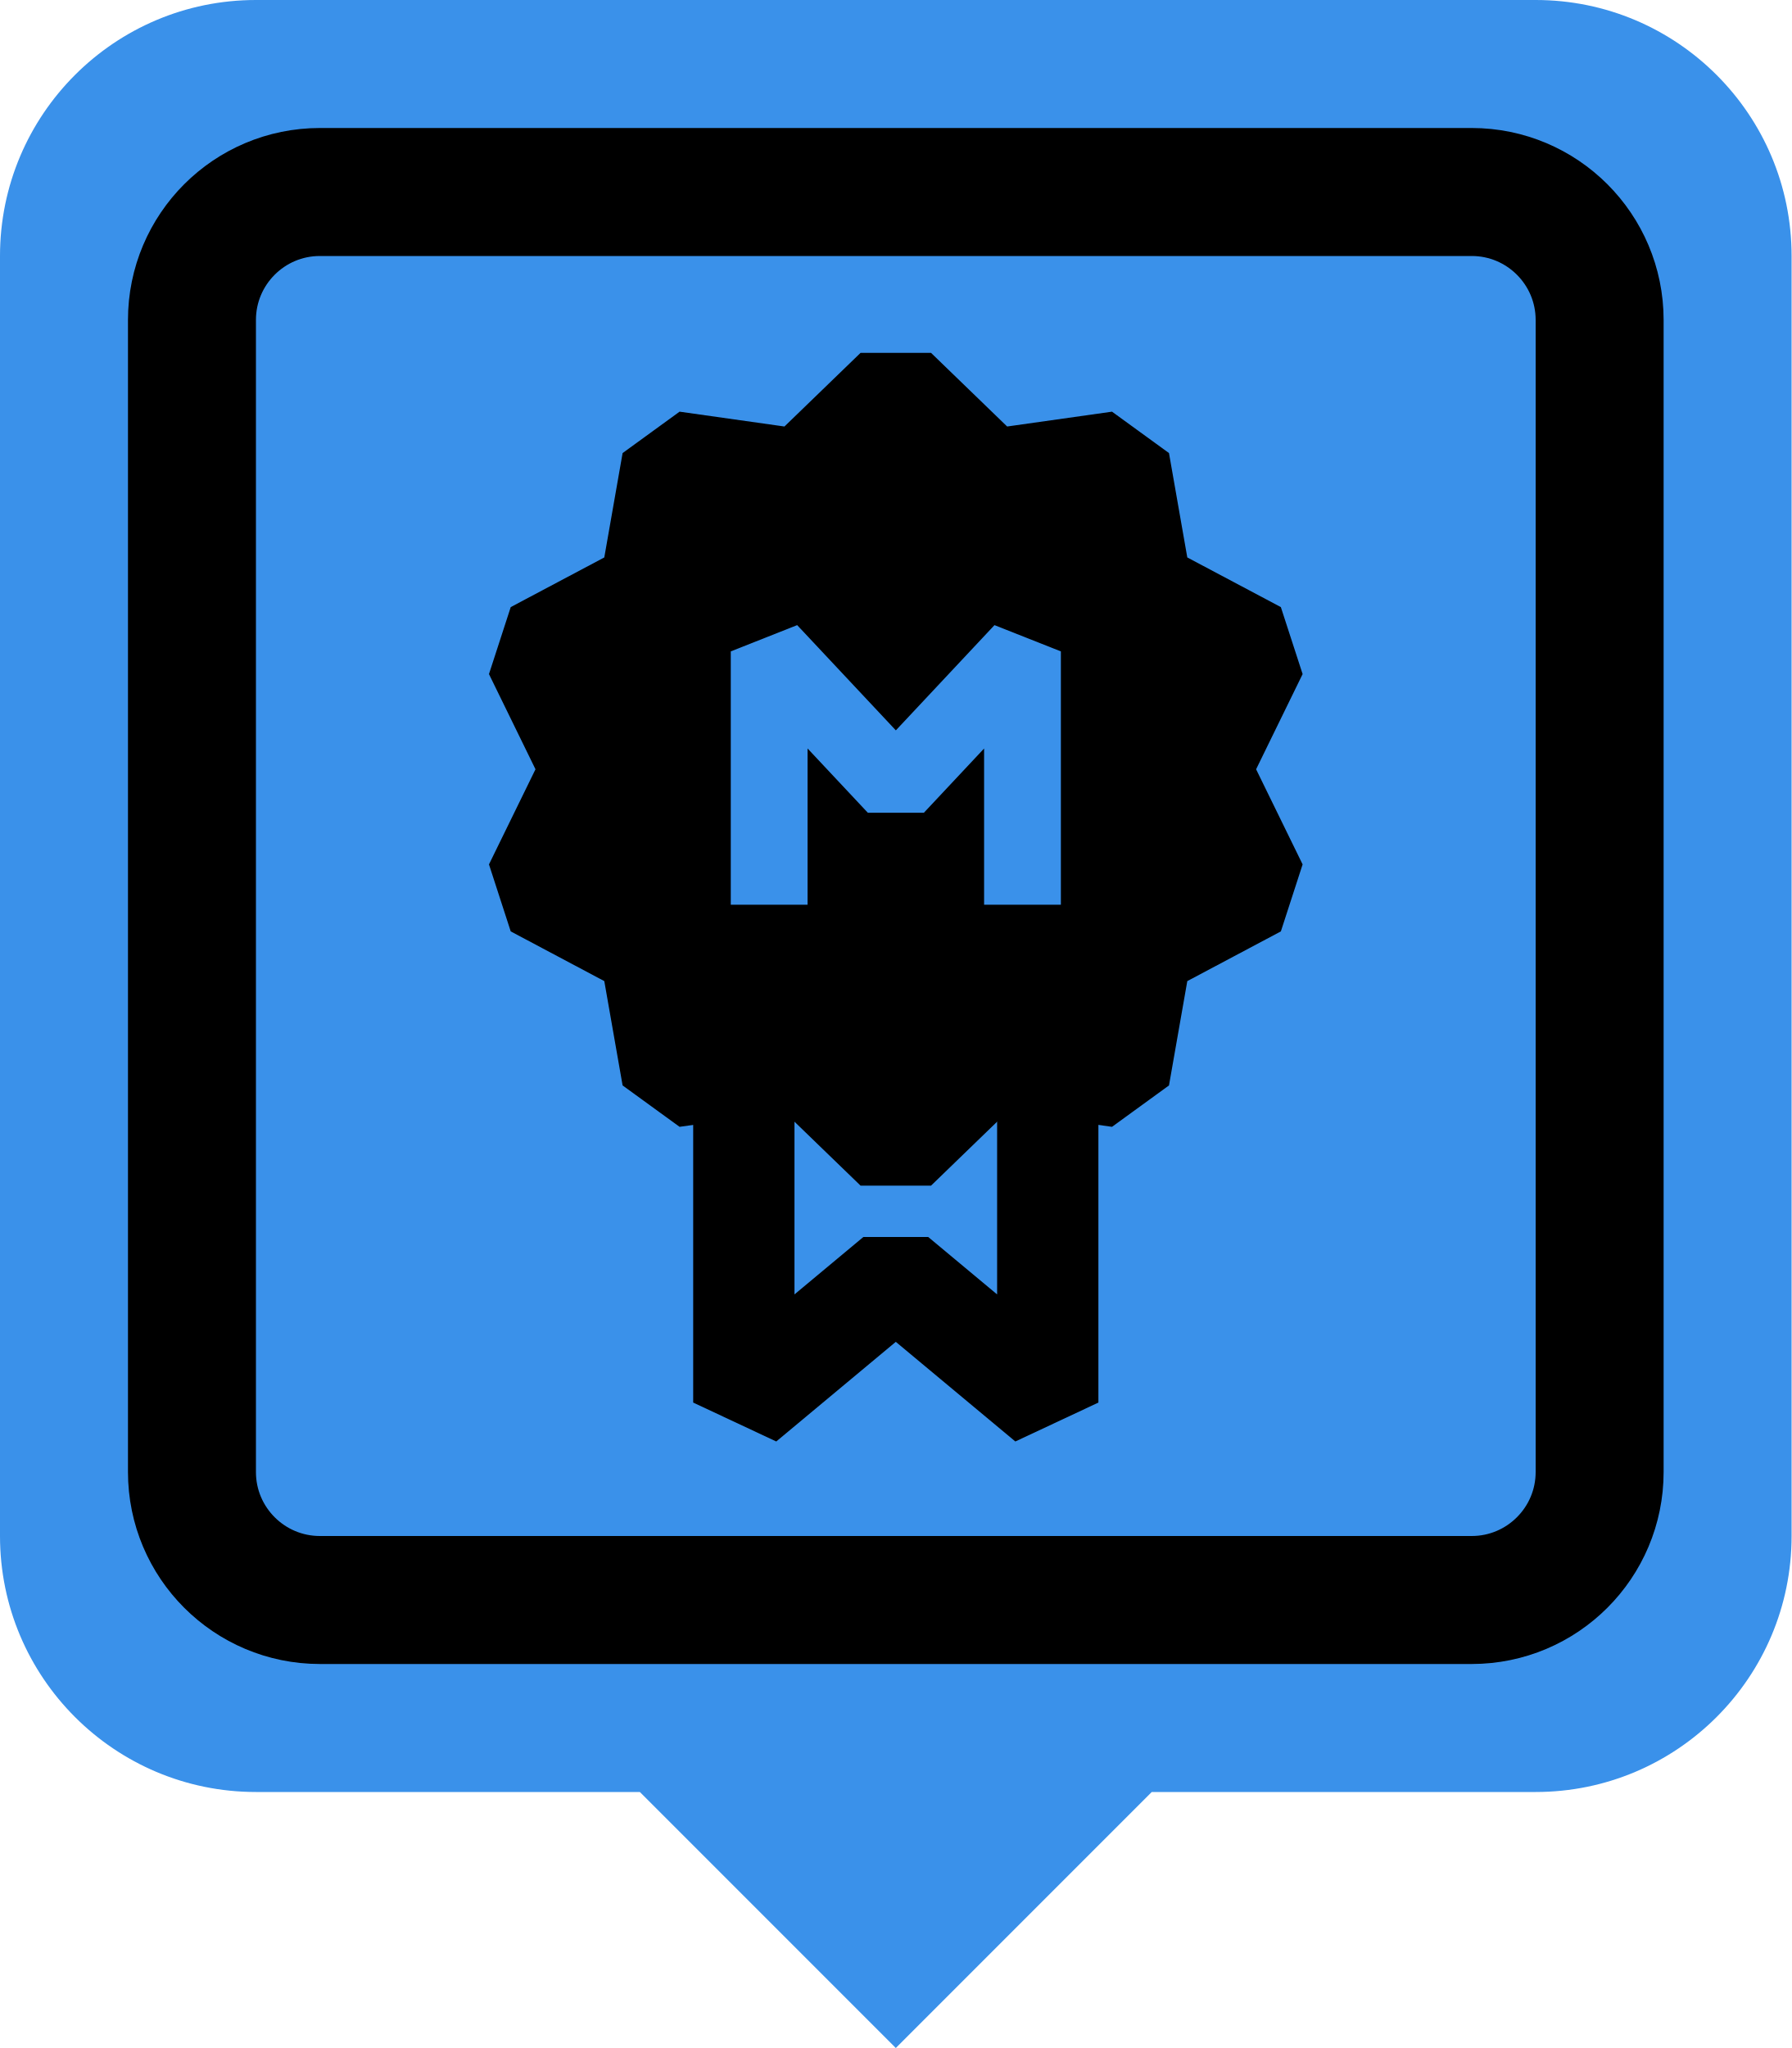
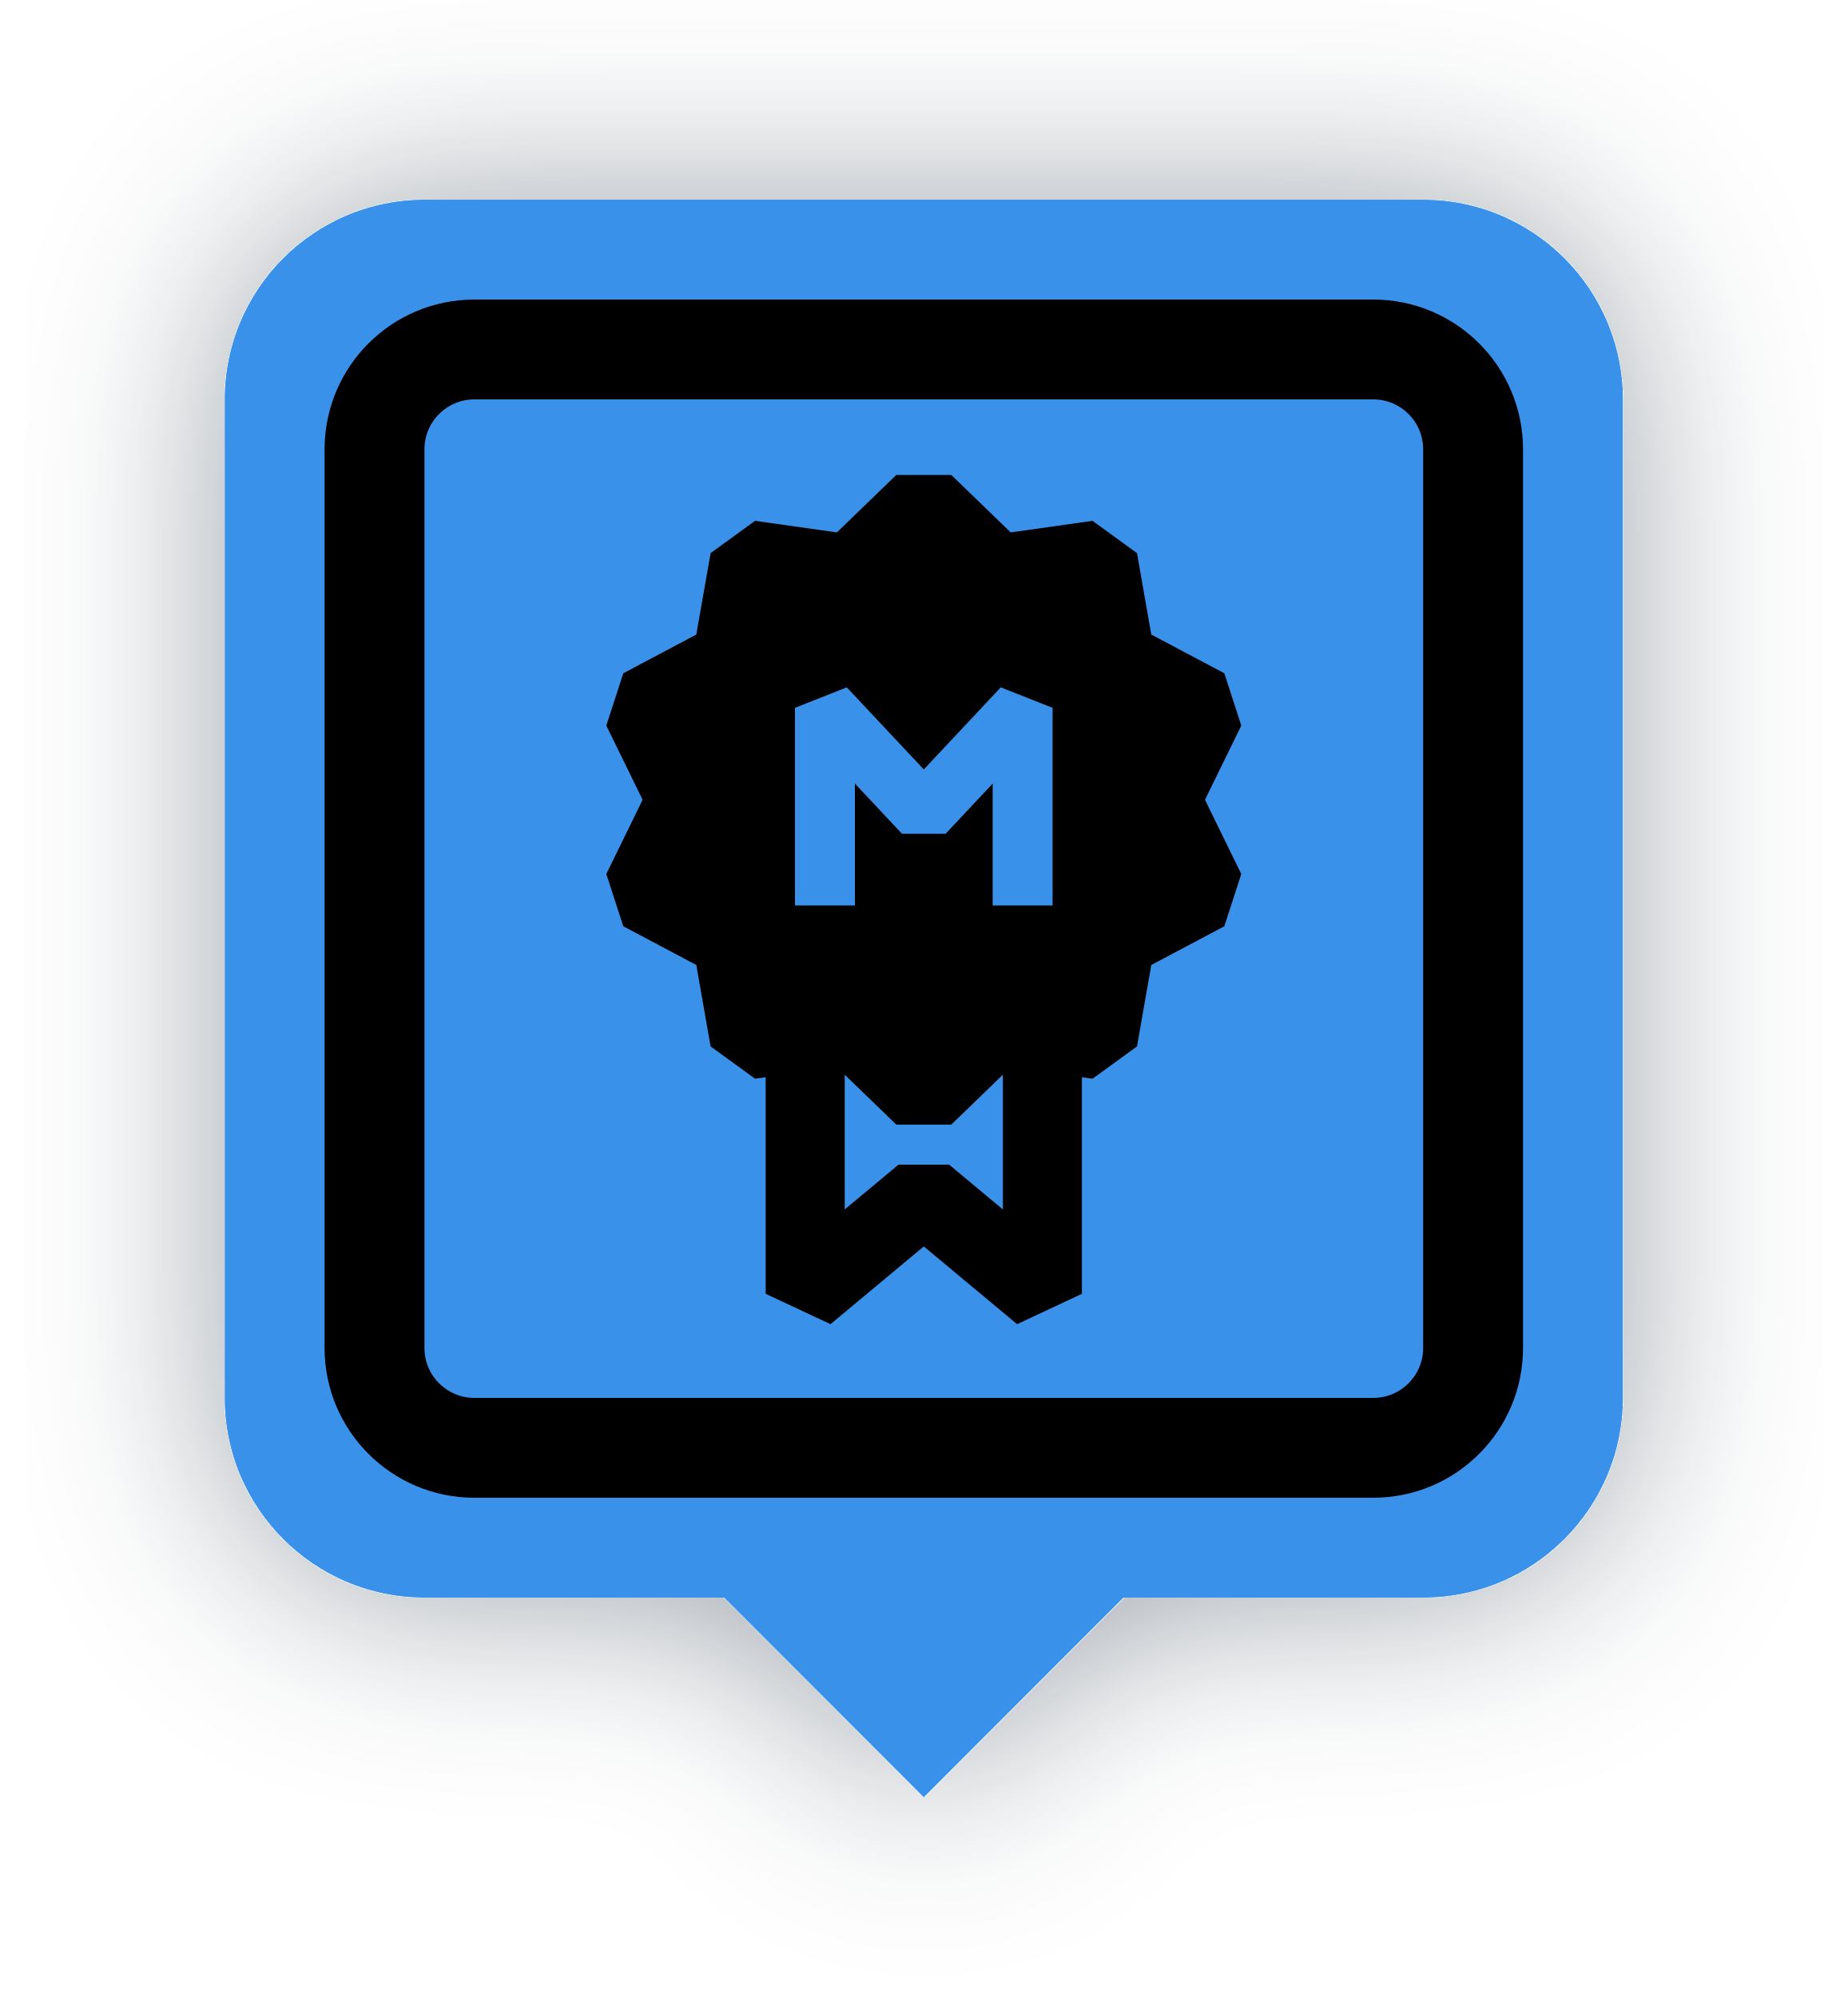
- <svg xmlns="http://www.w3.org/2000/svg" width="28" height="32" viewBox="0 0 28 32" fill="none">
-   <path fill-rule="evenodd" clip-rule="evenodd" d="M4 0C1.791 0 0 1.791 0 4V24C0 26.209 1.791 28 4 28H10L14 32L18 28H24C26.209 28 28 26.209 28 24V4C28 1.791 26.209 0 24 0H4Z" fill="#3A91EA" />
-   <rect x="3" y="3" width="22" height="22" rx="2" fill="#3A91EA" stroke="black" stroke-width="2" />
-   <path d="M14 6.082L15.468 7.502L17.49 7.216L17.843 9.228L19.647 10.185L18.75 12.02L19.647 13.854L17.843 14.812L17.49 16.823L15.468 16.537L14 17.957L12.532 16.537L10.51 16.823L10.157 14.812L8.353 13.854L9.25 12.02L8.353 10.185L10.157 9.228L10.51 7.216L12.532 7.502L14 6.082Z" fill="black" stroke="black" stroke-width="1.583" stroke-linejoin="bevel" />
-   <path d="M16.375 16.373V21.915L14 19.936L11.625 21.915V16.373" stroke="black" stroke-width="1.583" stroke-linejoin="bevel" />
-   <path d="M12.021 14.136V10.178L14.001 12.289L15.98 10.178V14.136" stroke="#3A91EA" stroke-width="1.2" stroke-linejoin="bevel" />
+ <svg xmlns="http://www.w3.org/2000/svg" width="37" height="40" viewBox="0 0 37 40" fill="none">
+   <g filter="url(#filter0_d_3275_31788)">
+     <path fill-rule="evenodd" clip-rule="evenodd" d="M8.5 4C6.291 4 4.5 5.791 4.5 8V28C4.5 30.209 6.291 32 8.5 32H14.5L18.5 36L22.5 32H28.5C30.709 32 32.5 30.209 32.5 28V8C32.5 5.791 30.709 4 28.5 4H8.5Z" fill="#3A91EA" />
+     <rect x="7.5" y="7" width="22" height="22" rx="2" fill="#3A91EA" stroke="black" stroke-width="2" />
+     <path d="M18.5 10.082L19.968 11.502L21.99 11.216L22.343 13.228L24.147 14.185L23.25 16.02L24.147 17.854L22.343 18.811L21.99 20.823L19.968 20.537L18.5 21.957L17.032 20.537L15.01 20.823L14.657 18.811L12.853 17.854L13.75 16.02L12.853 14.185L14.657 13.228L15.01 11.216L17.032 11.502L18.5 10.082Z" fill="black" stroke="black" stroke-width="1.583" stroke-linejoin="bevel" />
+     <path d="M20.875 20.373V25.915L18.5 23.936L16.125 25.915V20.373" stroke="black" stroke-width="1.583" stroke-linejoin="bevel" />
+     <path d="M16.52 18.136V14.178L18.5 16.289L20.479 14.178V18.136" stroke="#3A91EA" stroke-width="1.2" stroke-linejoin="bevel" />
+   </g>
+   <defs>
+     <filter id="filter0_d_3275_31788" x="0.5" y="0" width="36" height="40" filterUnits="userSpaceOnUse" color-interpolation-filters="sRGB">
+       <feFlood flood-opacity="0" result="BackgroundImageFix" />
+       <feColorMatrix in="SourceAlpha" type="matrix" values="0 0 0 0 0 0 0 0 0 0 0 0 0 0 0 0 0 0 127 0" result="hardAlpha" />
+       <feOffset />
+       <feGaussianBlur stdDeviation="2" />
+       <feComposite in2="hardAlpha" operator="out" />
+       <feColorMatrix type="matrix" values="0 0 0 0 0.02 0 0 0 0 0.09 0 0 0 0 0.169 0 0 0 0.4 0" />
+       <feBlend mode="normal" in2="BackgroundImageFix" result="effect1_dropShadow_3275_31788" />
+       <feBlend mode="normal" in="SourceGraphic" in2="effect1_dropShadow_3275_31788" result="shape" />
+     </filter>
+   </defs>
</svg>
